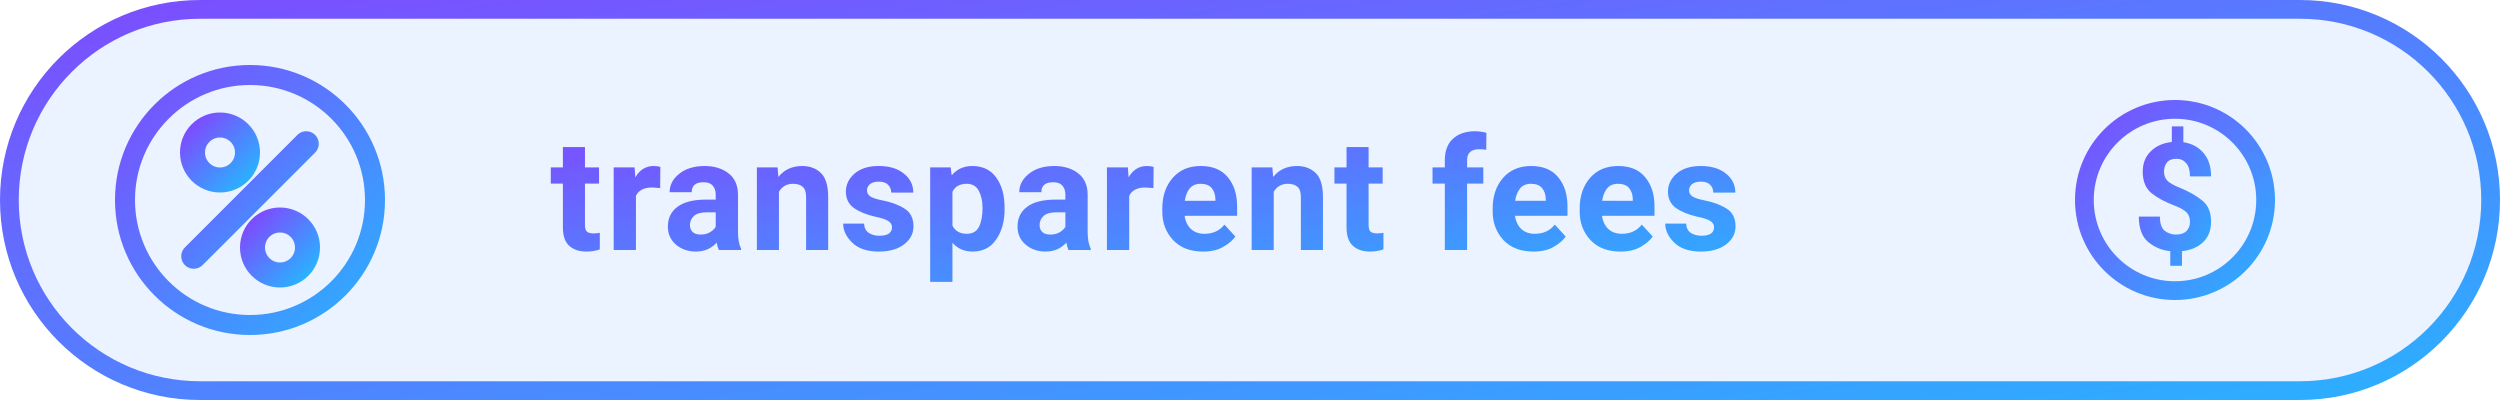
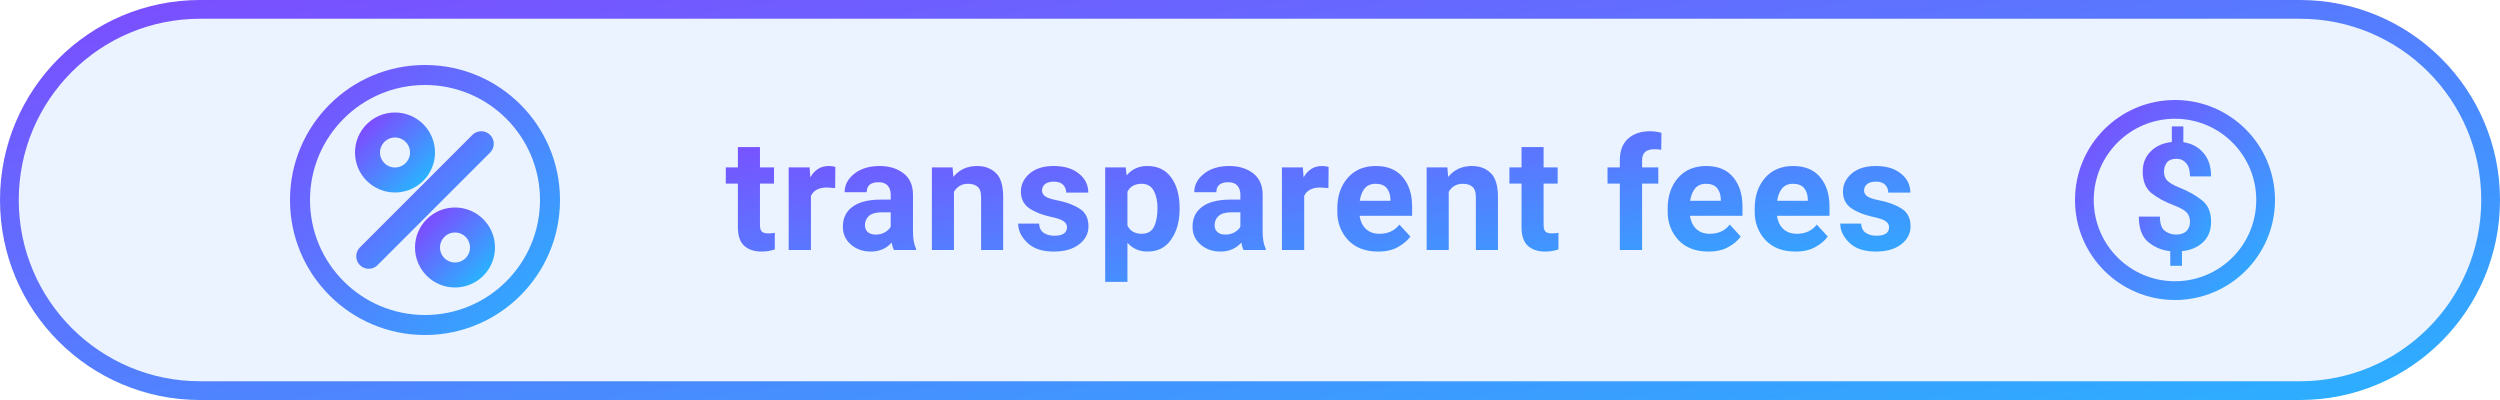
<svg xmlns="http://www.w3.org/2000/svg" width="200" height="32" viewBox="0 0 200 32" role="img" aria-label="transparent fees badge">
  <defs>
    <linearGradient id="pf-grad-2" x1="0%" y1="0%" x2="100%" y2="100%">
      <stop offset="0%" stop-color="#7C4DFF" />
      <stop offset="100%" stop-color="#2BB0FF" />
    </linearGradient>
  </defs>
  <rect x="0.75" y="0.75" width="198.5" height="30.5" rx="15.25" fill="#EAF3FF" stroke="url(#pf-grad-2)" stroke-width="1.5" />
-   <g transform="translate(8,4)">
+   <g transform="translate(22,4)">
    <circle cx="12" cy="12" r="10" fill="none" stroke="url(#pf-grad-2)" stroke-width="1.6" />
    <g fill="none" stroke="url(#pf-grad-2)" stroke-width="2" stroke-linecap="round" stroke-linejoin="round">
      <line x1="7.5" y1="16.5" x2="16.5" y2="7.5" />
      <circle cx="9.6" cy="8.2" r="2.2" />
      <circle cx="14.4" cy="15.8" r="2.2" />
    </g>
  </g>
-   <text x="44" y="20" font-size="12.5" font-weight="600" font-family="ui-sans-serif, system-ui, -apple-system, Segoe UI, Roboto, Helvetica, Arial, 'Apple Color Emoji','Segoe UI Emoji'" fill="url(#pf-grad-2)" letter-spacing=".2px">transparent fees</text>
+   <text x="58" y="20" font-size="12.5" font-weight="600" font-family="ui-sans-serif, system-ui, -apple-system, Segoe UI, Roboto, Helvetica, Arial, 'Apple Color Emoji','Segoe UI Emoji'" fill="url(#pf-grad-2)" letter-spacing=".2px">transparent fees</text>
  <g transform="translate(166,8)">
    <circle cx="8" cy="8" r="7.25" fill="none" stroke="url(#pf-grad-2)" stroke-width="1.5" />
    <text x="8" y="12" text-anchor="middle" font-size="12" font-weight="700" font-family="ui-sans-serif, system-ui, -apple-system, Segoe UI, Roboto, Helvetica, Arial" fill="url(#pf-grad-2)">$</text>
  </g>
</svg>
